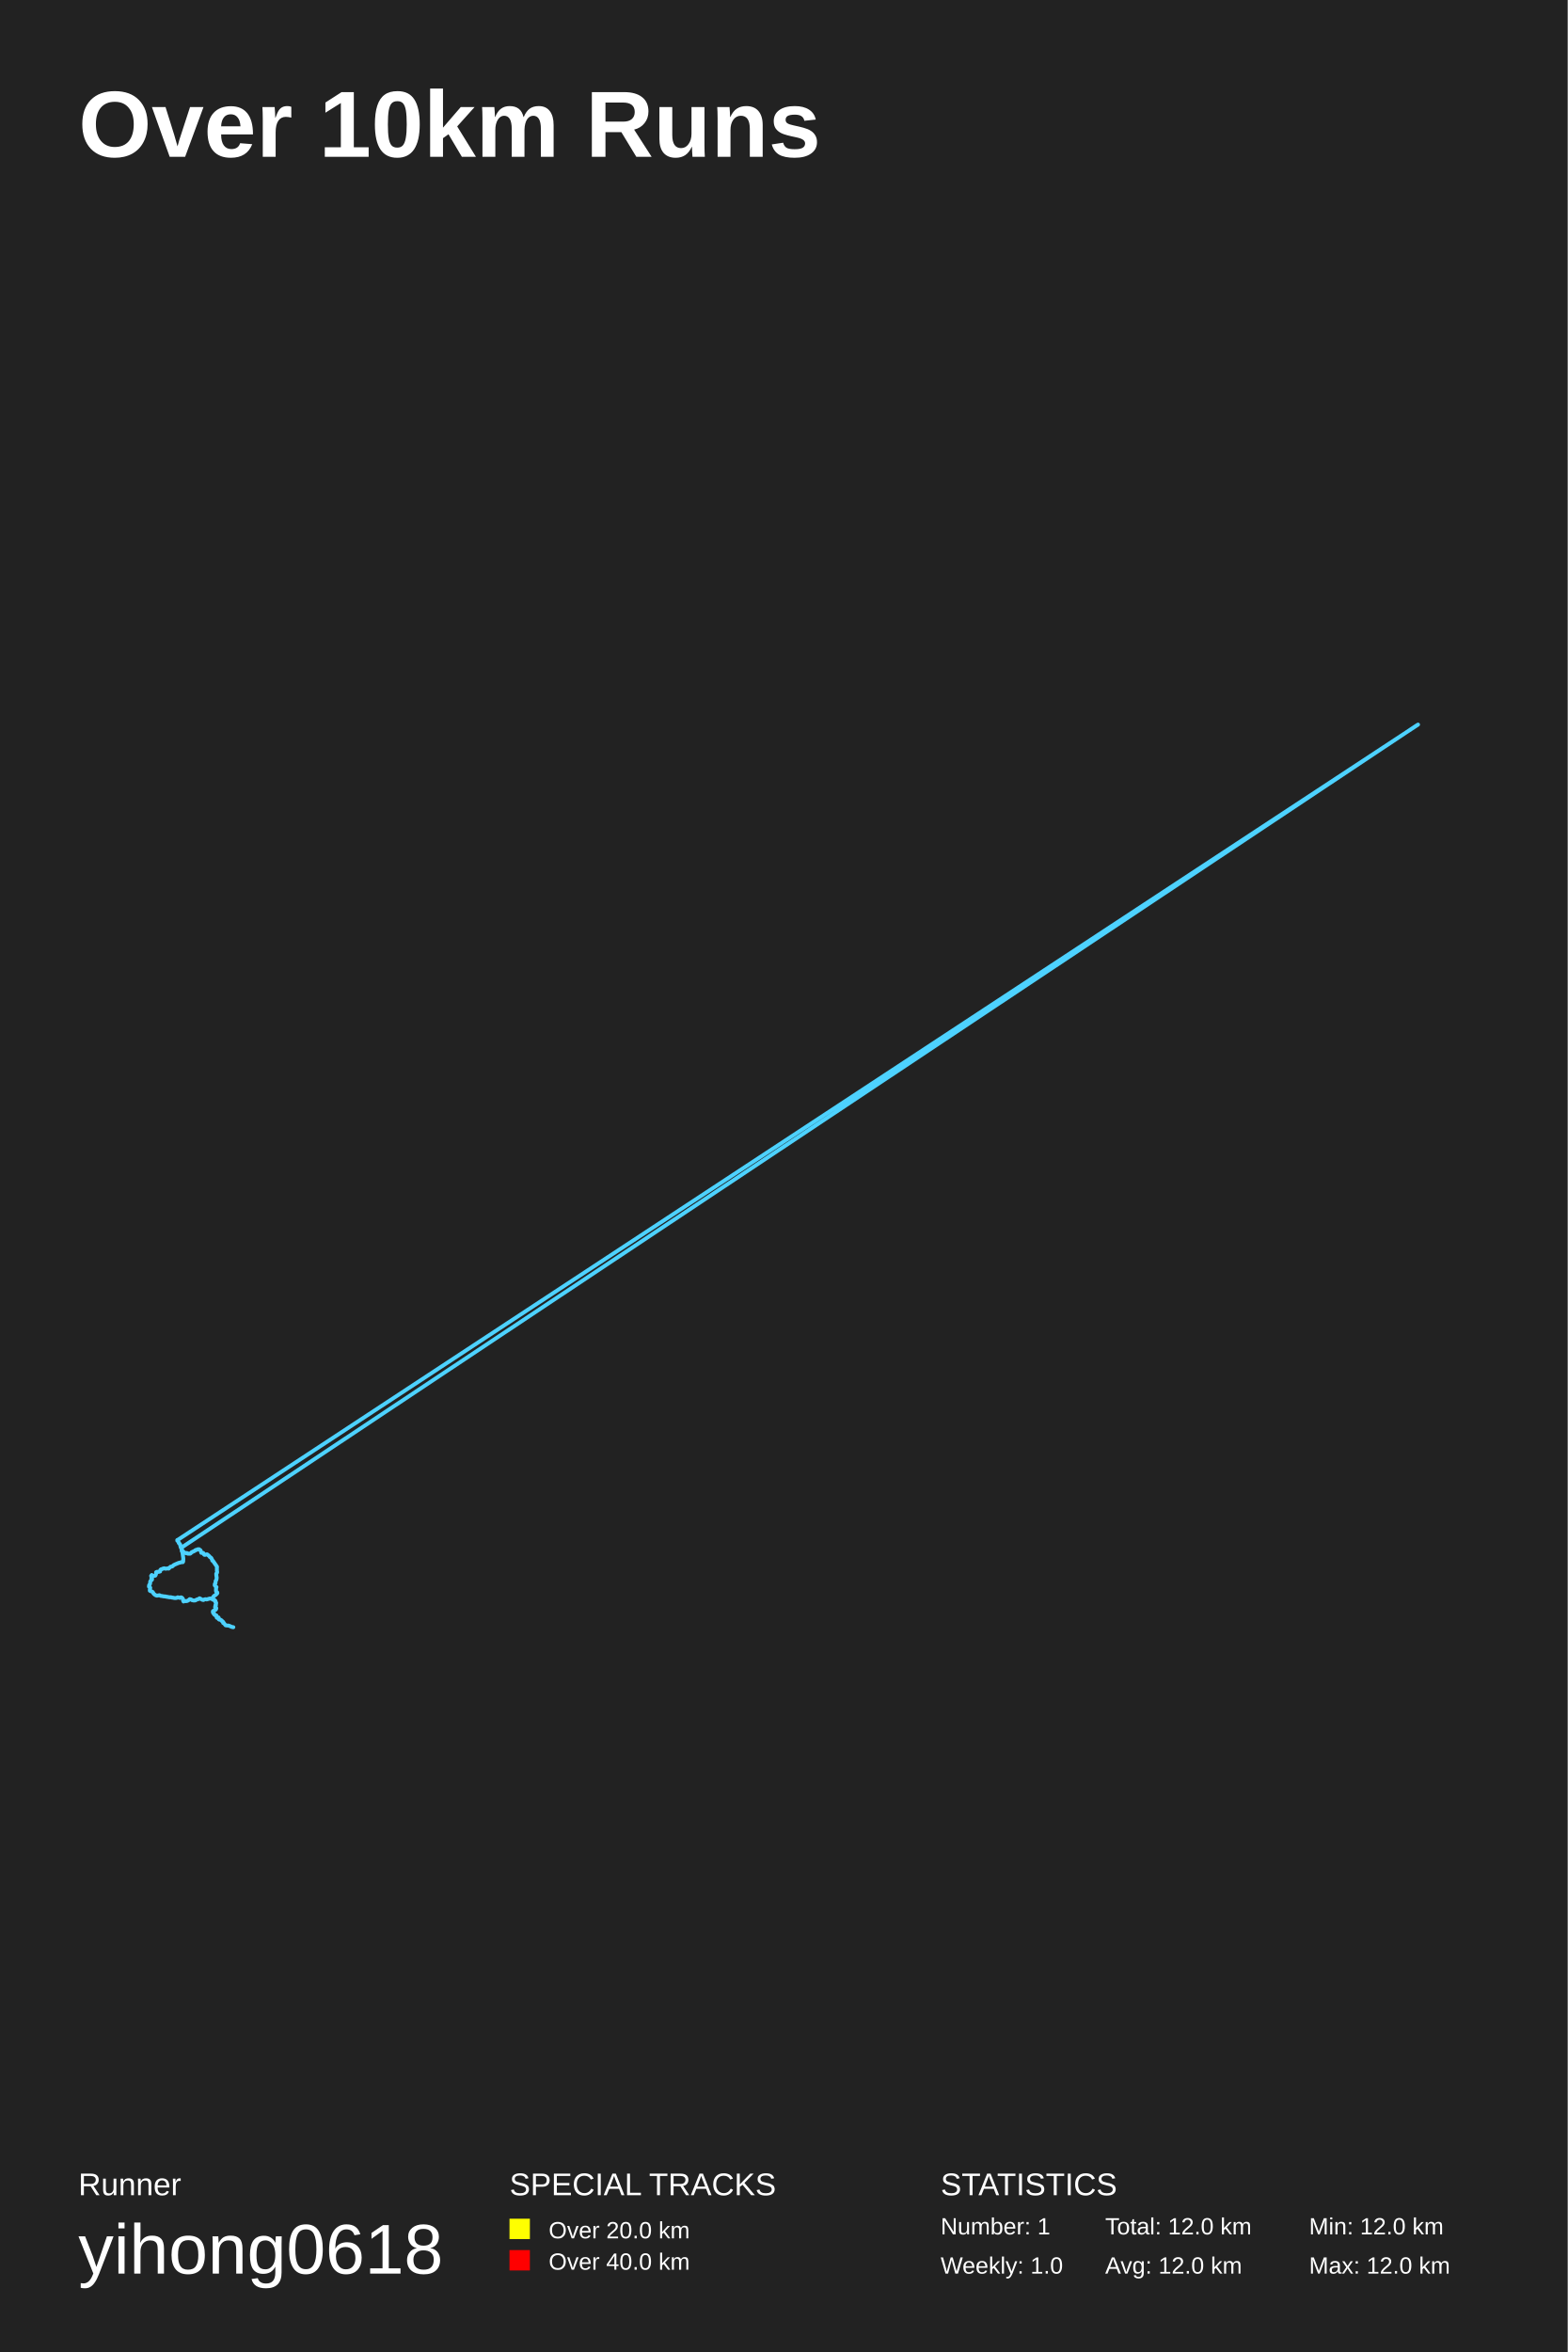
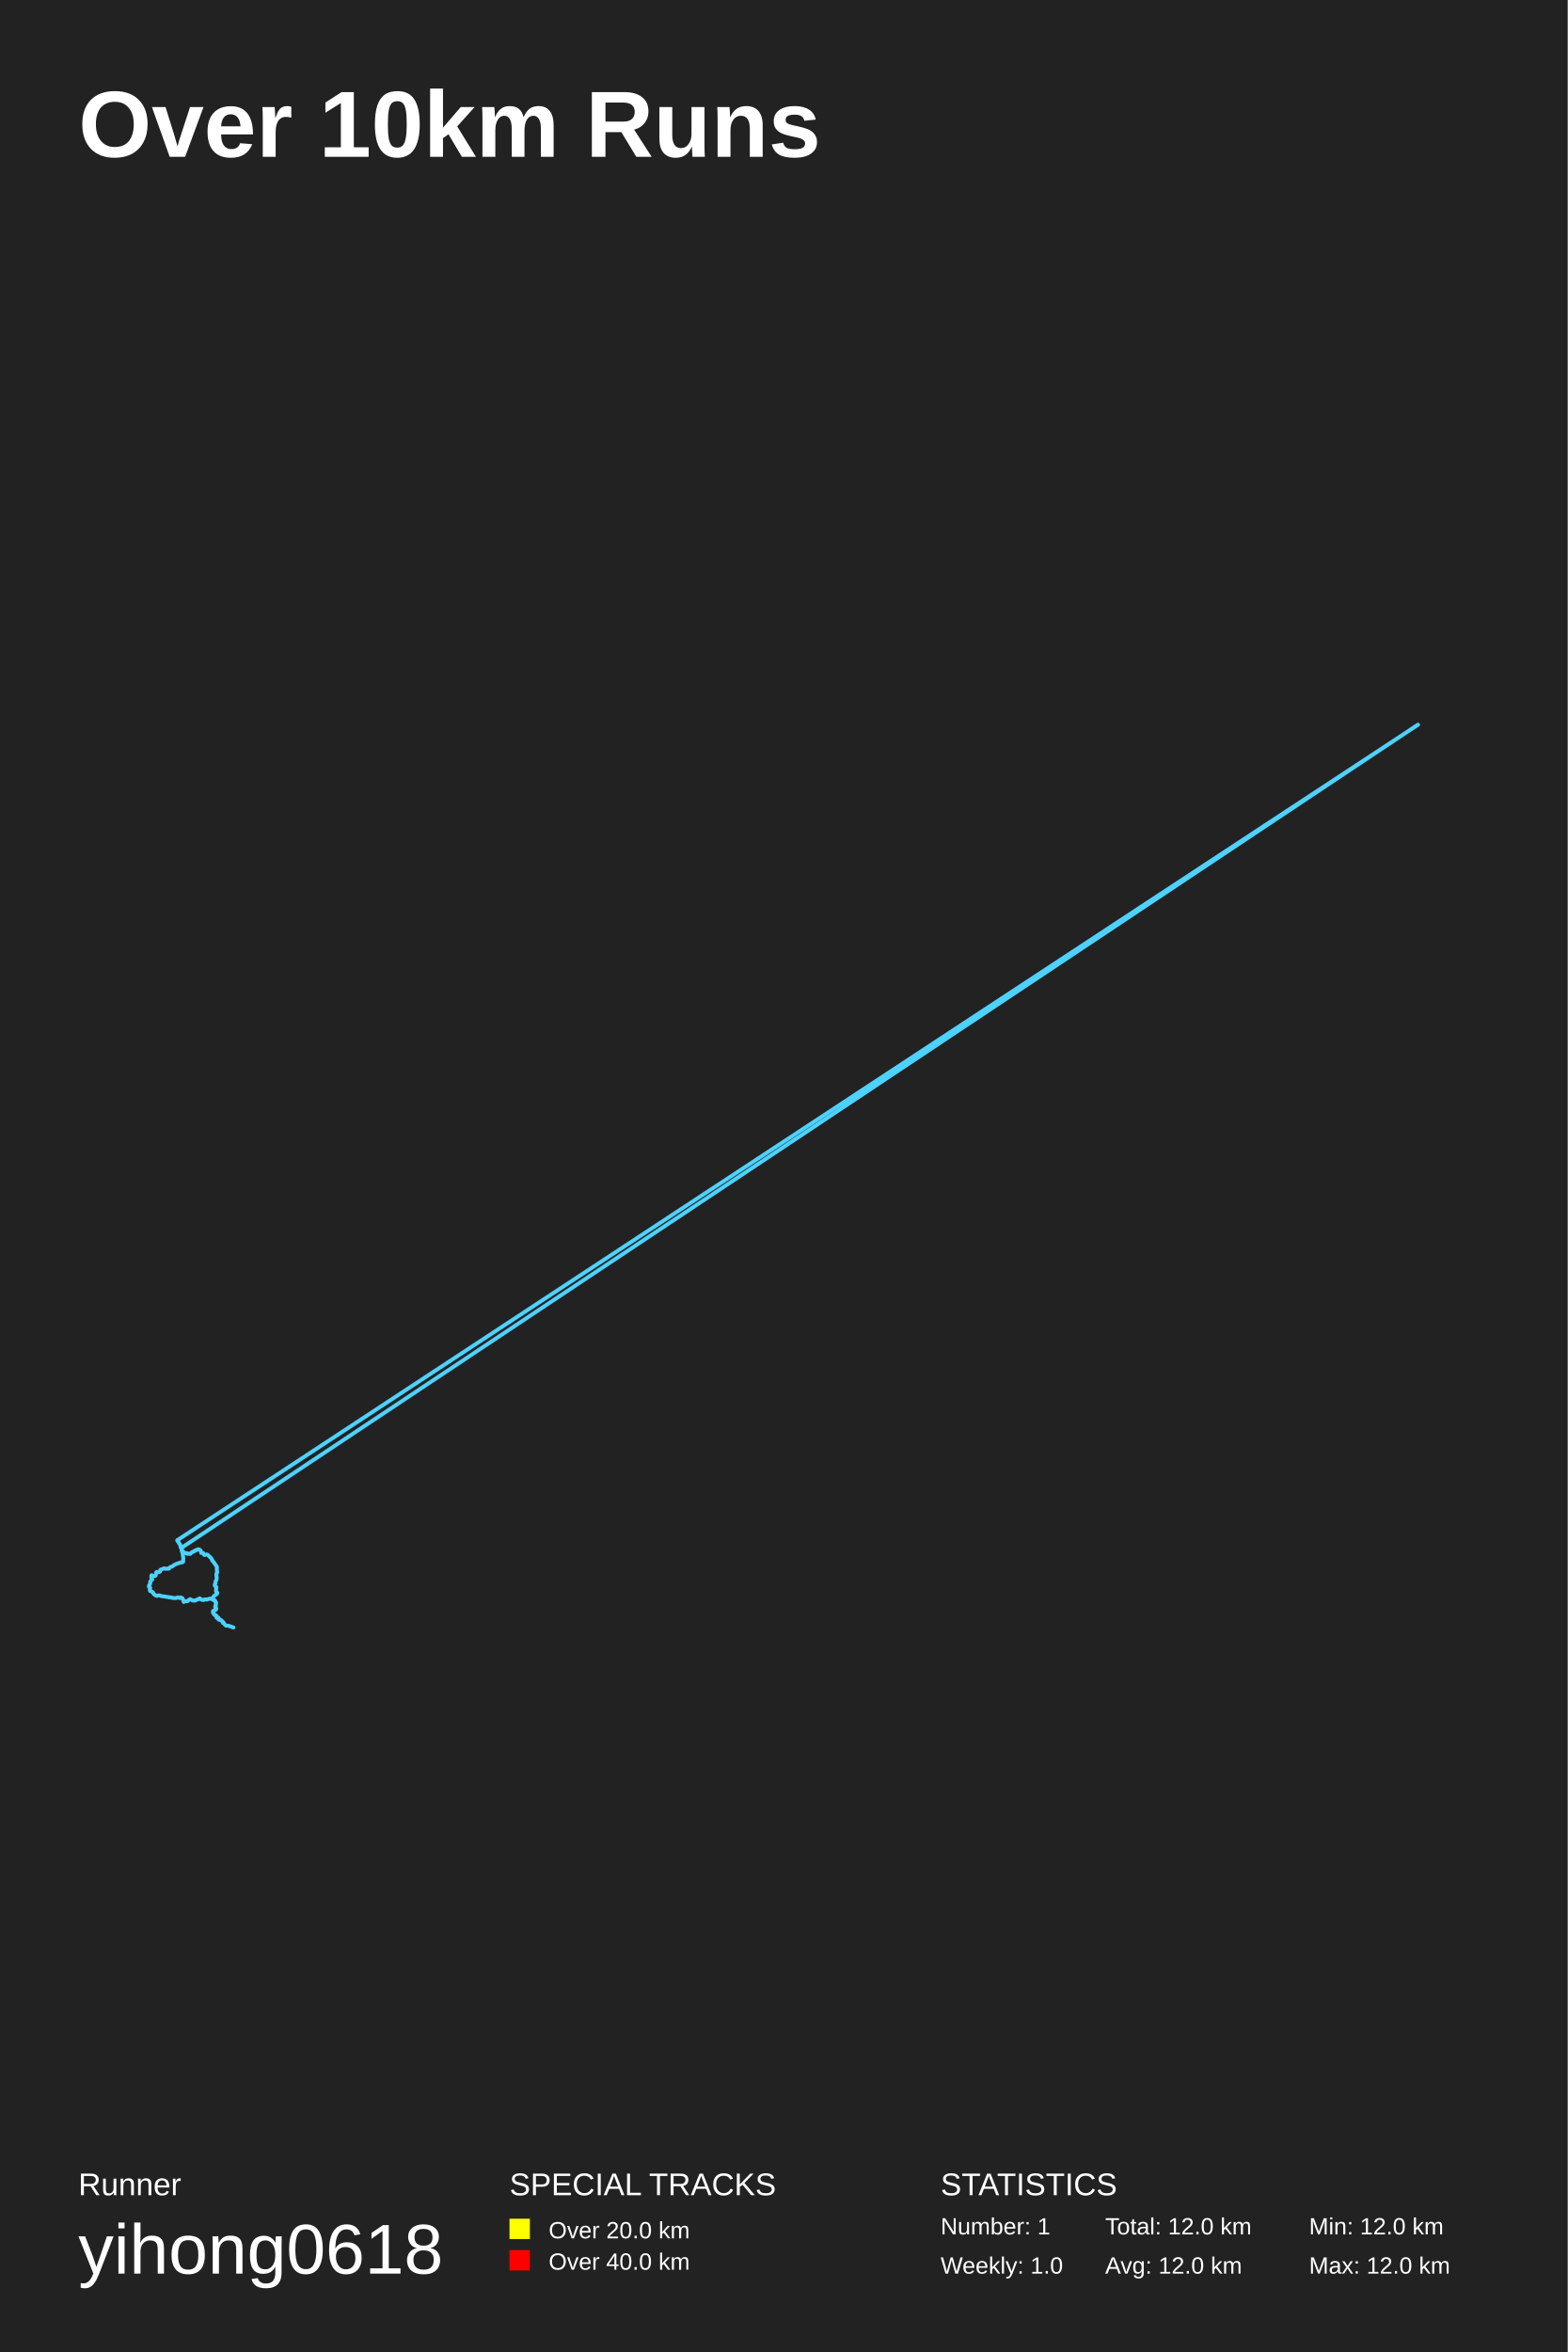
<svg xmlns="http://www.w3.org/2000/svg" baseProfile="full" height="300mm" version="1.1" viewBox="0,0,200,300" width="200mm">
  <defs />
  <rect fill="#222222" height="300" width="200" x="0" y="0" />
  <text fill="#FFFFFF" style="font-size:12px; font-family:Arial; font-weight:bold;" x="10" y="20">Over 10km Runs</text>
  <text fill="#FFFFFF" style="font-size:4px; font-family:Arial" x="10" y="280">Runner</text>
  <text fill="#FFFFFF" style="font-size:9px; font-family:Arial" x="10" y="290">yihong0618</text>
  <text fill="#FFFFFF" style="font-size:4px; font-family:Arial" x="65" y="280">SPECIAL TRACKS</text>
  <rect fill="yellow" height="2.6" width="2.6" x="65" y="283" />
  <text fill="#FFFFFF" style="font-size:3px; font-family:Arial" x="70" y="285.5">Over 20.0 km</text>
  <rect fill="red" height="2.6" width="2.6" x="65" y="287" />
  <text fill="#FFFFFF" style="font-size:3px; font-family:Arial" x="70" y="289.5">Over 40.0 km</text>
  <text fill="#FFFFFF" style="font-size:4px; font-family:Arial" x="120" y="280">STATISTICS</text>
  <text fill="#FFFFFF" style="font-size:3px; font-family:Arial" x="120" y="285">Number: 1</text>
  <text fill="#FFFFFF" style="font-size:3px; font-family:Arial" x="120" y="290">Weekly: 1.0</text>
  <text fill="#FFFFFF" style="font-size:3px; font-family:Arial" x="141" y="285">Total: 12.0 km</text>
  <text fill="#FFFFFF" style="font-size:3px; font-family:Arial" x="141" y="290">Avg: 12.0 km</text>
  <text fill="#FFFFFF" style="font-size:3px; font-family:Arial" x="167" y="285">Min: 12.0 km</text>
  <text fill="#FFFFFF" style="font-size:3px; font-family:Arial" x="167" y="290">Max: 12.0 km</text>
-   <polyline fill="none" opacity="1" points="28.478,207.024 28.421,206.851 28.317,206.782 28.241,206.677 28.179,206.64 28.074,206.598 27.946,206.572 27.861,206.477 27.88,206.382 27.78,206.334 27.656,206.34 27.614,206.182 27.599,206.055 27.49,206.034 27.376,205.982 27.305,205.871 27.219,205.776 27.157,205.639 27.167,205.508 27.333,205.397 27.457,205.365 27.566,205.207 27.533,205.102 27.443,205.002 27.466,204.875 27.495,204.728 27.542,204.591 27.58,204.465 27.49,204.359 27.481,204.201 27.376,204.101 27.229,204.038 27.229,204.054 27.253,204.054 27.229,204.059 27.224,204.064 27.224,204.054 27.214,204.07 27.214,204.07 27.214,204.064 27.138,203.985 27.138,203.843 27.153,203.764 27.219,203.664 27.291,203.585 27.352,203.532 27.471,203.464 27.571,203.374 27.68,203.274 27.728,203.19 27.704,203.095 27.585,203.021 27.552,202.9 27.557,202.779 27.566,202.674 27.566,202.563 27.618,202.431 27.504,202.358 27.481,202.305 27.395,202.21 27.409,202.031 27.485,201.952 27.5,201.826 27.504,201.673 27.585,201.536 27.623,201.425 27.637,201.304 27.642,201.188 27.618,201.078 27.609,200.978 27.595,200.888 27.59,200.725 27.685,200.609 27.699,200.482 27.666,200.356 27.675,200.219 27.666,200.077 27.685,199.871 27.671,199.819 27.167,199.086 27.081,199.06 27.062,198.96 27.034,198.881 27.005,198.849 26.982,198.765 26.934,198.712 26.868,198.649 26.806,198.623 26.768,198.591 26.701,198.496 26.625,198.423 26.511,198.328 26.44,198.27 26.388,198.254 26.279,198.286 26.188,198.317 26.079,198.317 26.008,198.254 25.97,198.143 25.922,198.08 25.822,198.064 25.713,198.075 25.713,198.028 25.718,198.017 25.713,198.028 25.694,198.059 25.68,198.049 25.675,198.049 25.685,198.064 25.68,198.038 25.699,198.033 25.694,198.038 25.642,197.933 25.618,197.854 25.599,197.775 25.556,197.717 25.528,197.701 25.447,197.664 25.395,197.606 25.314,197.622 25.281,197.606 25.257,197.601 25.195,197.627 25.119,197.664 25.067,197.701 24.986,197.696 24.948,197.727 24.858,197.769 24.82,197.827 24.768,197.843 24.711,197.88 24.658,197.885 24.563,197.949 24.464,197.975 24.383,198.064 24.297,198.154 24.212,198.18 24.131,198.165 24.027,198.175 23.955,198.165 23.965,198.138 23.965,198.138 23.984,198.149 23.946,198.17 23.889,198.122 23.822,198.085 23.775,198.112 23.699,198.096 23.618,198.064 23.542,198.08 23.471,197.991 23.414,197.927 23.357,197.896 23.347,197.891 23.319,197.843 23.252,197.775 23.19,197.806 23.195,197.79 23.186,197.764 23.176,197.696 23.205,197.611 23.186,197.548 23.119,197.48 23.095,197.432 23.057,197.369 23.043,197.29 23.01,197.185 22.996,197.016 22.924,196.953 22.882,196.858 22.81,196.816 22.806,196.742 22.753,196.653 22.682,196.568 22.673,196.505 22.639,196.495 22.62,196.51 22.649,196.51 22.63,196.5 22.644,196.5 22.644,196.5 22.663,196.5 22.706,196.426 22.692,196.431 22.616,196.431 22.63,196.447 22.62,196.447 22.639,196.452 22.63,196.452 22.63,196.447 22.63,196.437 22.63,196.447 22.644,196.437 180.91,92.423 180.815,92.481 180.815,92.481 180.815,92.481 180.819,92.475 180.629,92.597 23.114,197.427 23.162,197.532 23.181,197.627 23.176,197.738 23.195,197.859 23.247,197.938 23.29,198.043 23.295,198.165 23.319,198.296 23.342,198.486 23.366,198.644 23.38,198.749 23.385,198.907 23.366,199.055 23.38,199.139 23.323,199.255 23.133,199.255 23,199.302 22.867,199.329 22.734,199.376 22.597,199.434 22.473,199.487 22.383,199.524 22.273,199.576 22.169,199.629 22.093,199.682 22.05,199.745 22.06,199.729 22.022,199.761 21.969,199.803 21.884,199.824 21.765,199.834 21.694,199.908 21.618,199.945 21.589,200.019 21.513,200.077 21.409,200.056 21.314,200.056 21.204,200.087 21.086,200.087 21.005,200.045 20.9,200.04 20.81,200.087 20.758,200.087 20.687,200.145 20.582,200.156 20.497,200.193 20.444,200.277 20.425,200.366 20.43,200.44 20.368,200.456 20.33,200.482 20.278,200.482 20.178,200.503 20.093,200.477 19.983,200.503 19.912,200.54 19.931,200.577 19.926,200.667 19.917,200.714 19.893,200.762 19.888,200.819 19.865,200.877 19.817,200.972 19.713,200.983 19.622,201.014 19.556,201.03 19.47,201.093 19.428,201.057 19.39,201.014 19.366,201.009 19.328,200.972 19.333,200.946 19.361,200.893 19.375,200.904 19.328,200.946 19.28,201.004 19.333,201.136 19.314,201.309 19.404,201.425 19.366,201.525 19.252,201.583 19.162,201.731 19.157,201.905 19.128,202.047 19.024,202.189 19.005,202.379 19.1,202.421 19.166,202.526 19.147,202.621 19.119,202.747 19.114,202.895 19.223,202.958 19.371,202.995 19.494,203.074 19.565,203.221 19.684,203.353 19.85,203.469 20.012,203.527 20.15,203.506 20.34,203.469 20.492,203.553 20.672,203.574 20.862,203.611 21.01,203.627 21.119,203.632 21.238,203.669 21.366,203.68 21.485,203.711 21.637,203.732 21.794,203.727 21.927,203.769 22.064,203.785 22.202,203.817 22.364,203.833 22.544,203.811 22.673,203.738 22.777,203.764 22.934,203.811 23.048,203.748 23.133,203.748 23.247,203.822 23.357,203.991 23.357,204.154 23.418,204.275 23.513,204.196 23.713,204.228 23.898,204.196 24.065,204.101 24.202,203.975 24.392,204.017 24.497,204.101 24.687,204.143 24.887,204.143 25.005,204.08 25.157,204.006 25.314,203.969 25.457,203.864 25.561,203.917 25.713,204.001 25.818,204.054 25.96,204.08 26.055,204.017 26.212,203.975 26.378,204.012 26.511,203.969 26.668,203.922 26.749,203.896 26.887,203.896 27.034,203.964 27.181,203.996 27.272,204.027 27.4,204.101 27.481,204.238 27.547,204.375 27.552,204.523 27.547,204.691 27.519,204.849 27.462,205.002 27.595,205.128 27.557,205.271 27.438,205.371 27.291,205.423 27.229,205.555 27.234,205.723 27.333,205.86 27.452,206.003 27.614,206.055 27.647,206.198 27.704,206.313 27.884,206.313 27.918,206.477 28.055,206.561 28.236,206.661 28.355,206.777 28.474,206.888 28.559,207.035 28.654,207.151 28.773,207.304 28.953,207.335 29.124,207.341 29.276,207.383 29.447,207.462 29.581,207.52 29.766,207.551" stroke="#4DD2FF" stroke-dasharray="none" stroke-linecap="round" stroke-linejoin="round" stroke-width="0.5" />
+   <polyline fill="none" opacity="1" points="28.436,206.998 28.417,206.845 28.298,206.761 28.241,206.693 28.15,206.656 28.065,206.598 27.913,206.593 27.832,206.477 27.884,206.377 27.761,206.356 27.623,206.345 27.623,206.176 27.58,206.061 27.471,206.045 27.357,205.976 27.3,205.866 27.205,205.781 27.162,205.634 27.172,205.492 27.352,205.407 27.485,205.365 27.566,205.197 27.514,205.112 27.457,204.997 27.457,204.865 27.523,204.723 27.533,204.586 27.576,204.459 27.485,204.359 27.462,204.201 27.367,204.096 27.219,204.059 27.229,204.07 27.248,204.064 27.214,204.07 27.224,204.075 27.224,204.075 27.21,204.08 27.214,204.085 27.214,204.08 27.134,203.969 27.134,203.848 27.162,203.764 27.234,203.664 27.305,203.585 27.362,203.527 27.481,203.453 27.59,203.358 27.69,203.279 27.728,203.185 27.685,203.095 27.58,203.027 27.547,202.89 27.561,202.779 27.58,202.684 27.571,202.553 27.614,202.437 27.49,202.363 27.471,202.3 27.39,202.21 27.428,202.031 27.495,201.952 27.49,201.82 27.514,201.668 27.604,201.541 27.628,201.415 27.642,201.299 27.637,201.183 27.628,201.072 27.599,200.993 27.604,200.877 27.614,200.704 27.699,200.598 27.699,200.477 27.661,200.356 27.671,200.214 27.656,200.061 27.675,199.866 27.656,199.829 27.153,199.097 27.077,199.071 27.053,198.96 27.024,198.891 27.005,198.86 26.972,198.776 26.92,198.728 26.858,198.665 26.787,198.607 26.754,198.581 26.687,198.496 26.602,198.417 26.511,198.338 26.426,198.286 26.369,198.28 26.25,198.307 26.174,198.333 26.055,198.328 25.998,198.244 25.96,198.154 25.908,198.085 25.794,198.08 25.704,198.08 25.699,198.049 25.732,198.038 25.708,198.049 25.689,198.064 25.68,198.054 25.685,198.059 25.67,198.075 25.675,198.059 25.699,198.033 25.699,198.033 25.628,197.927 25.623,197.864 25.585,197.769 25.552,197.733 25.518,197.701 25.442,197.659 25.381,197.632 25.305,197.627 25.267,197.622 25.267,197.611 25.176,197.659 25.105,197.685 25.058,197.722 24.982,197.717 24.934,197.759 24.848,197.79 24.806,197.859 24.758,197.864 24.692,197.906 24.644,197.912 24.554,197.97 24.459,198.001 24.369,198.096 24.288,198.191 24.188,198.191 24.131,198.18 24.022,198.175 23.946,198.18 23.965,198.154 23.97,198.175 23.951,198.159 23.941,198.191 23.884,198.128 23.813,198.096 23.756,198.143 23.684,198.091 23.608,198.085 23.528,198.08 23.456,197.996 23.395,197.949 23.357,197.912 23.342,197.906 23.304,197.838 23.243,197.785 23.19,197.822 23.195,197.806 23.181,197.775 23.181,197.696 23.2,197.617 23.167,197.559 23.119,197.485 23.091,197.438 23.053,197.374 23.043,197.295 23.01,197.179 22.991,197.011 22.915,196.958 22.882,196.874 22.81,196.821 22.806,196.742 22.734,196.653 22.677,196.574 22.668,196.516 22.63,196.516 22.62,196.526 22.644,196.531 22.63,196.521 22.644,196.516 22.644,196.51 22.682,196.495 22.696,196.442 22.692,196.468 22.611,196.452 22.63,196.468 22.62,196.479 22.63,196.473 22.63,196.468 22.63,196.463 22.635,196.447 22.639,196.458 22.63,196.452 180.91,92.438 180.815,92.496 180.815,92.496 180.815,92.496 180.724,92.554 180.629,92.612 23.119,197.453 23.176,197.553 23.186,197.654 23.181,197.759 23.2,197.885 23.257,197.964 23.3,198.07 23.3,198.222 23.323,198.344 23.347,198.528 23.376,198.675 23.385,198.786 23.38,198.955 23.366,199.092 23.371,199.176 23.285,199.271 23.114,199.276 22.986,199.329 22.848,199.35 22.711,199.413 22.578,199.46 22.449,199.508 22.364,199.545 22.264,199.597 22.15,199.661 22.098,199.713 22.05,199.761 22.05,199.75 22.017,199.776 21.95,199.813 21.865,199.84 21.756,199.866 21.665,199.934 21.618,199.971 21.575,200.061 21.485,200.098 21.395,200.066 21.28,200.082 21.19,200.103 21.076,200.103 20.986,200.05 20.886,200.061 20.805,200.093 20.748,200.108 20.663,200.161 20.563,200.182 20.487,200.219 20.44,200.309 20.43,200.403 20.411,200.467 20.359,200.477 20.326,200.509 20.264,200.514 20.159,200.514 20.069,200.498 19.955,200.524 19.917,200.561 19.931,200.603 19.926,200.683 19.907,200.735 19.898,200.788 19.888,200.835 19.865,200.914 19.812,201.009 19.694,200.999 19.603,201.041 19.537,201.057 19.461,201.104 19.428,201.057 19.371,201.03 19.361,201.025 19.318,200.983 19.356,200.956 19.371,200.914 19.375,200.941 19.318,200.962 19.299,201.057 19.314,201.199 19.328,201.352 19.423,201.467 19.342,201.546 19.238,201.625 19.147,201.783 19.176,201.941 19.105,202.089 19.01,202.231 19.01,202.421 19.124,202.458 19.152,202.563 19.152,202.653 19.105,202.805 19.133,202.905 19.242,202.984 19.385,203.027 19.518,203.116 19.575,203.264 19.703,203.395 19.865,203.501 20.04,203.559 20.173,203.495 20.359,203.501 20.535,203.564 20.706,203.601 20.891,203.627 21.01,203.632 21.138,203.664 21.252,203.685 21.395,203.696 21.528,203.732 21.656,203.748 21.817,203.748 21.955,203.801 22.079,203.817 22.25,203.833 22.402,203.843 22.568,203.801 22.696,203.743 22.81,203.79 22.953,203.833 23.062,203.748 23.143,203.79 23.276,203.854 23.342,204.038 23.395,204.164 23.437,204.328 23.542,204.201 23.746,204.254 23.936,204.217 24.084,204.08 24.226,203.98 24.407,204.043 24.525,204.133 24.734,204.154 24.906,204.154 25.029,204.091 25.167,204.012 25.347,203.98 25.471,203.869 25.594,203.948 25.727,204.043 25.851,204.064 25.974,204.085 26.084,204.017 26.231,203.996 26.402,204.033 26.54,203.98 26.673,203.933 26.768,203.906 26.906,203.917 27.058,203.991 27.191,204.022 27.291,204.043 27.419,204.133 27.481,204.291 27.576,204.412 27.552,204.565 27.533,204.728 27.519,204.891 27.466,205.049 27.595,205.17 27.547,205.302 27.405,205.397 27.272,205.46 27.214,205.597 27.257,205.76 27.338,205.908 27.49,206.024 27.642,206.097 27.637,206.234 27.732,206.329 27.889,206.356 27.946,206.514 28.098,206.603 28.26,206.693 28.378,206.809 28.478,206.919 28.578,207.072 28.668,207.198 28.797,207.33 28.972,207.351 29.148,207.367 29.3,207.42 29.476,207.477 29.619,207.535 29.785,207.583" stroke="#4DD2FF" stroke-dasharray="none" stroke-linecap="round" stroke-linejoin="round" stroke-width="0.5" />
</svg>
